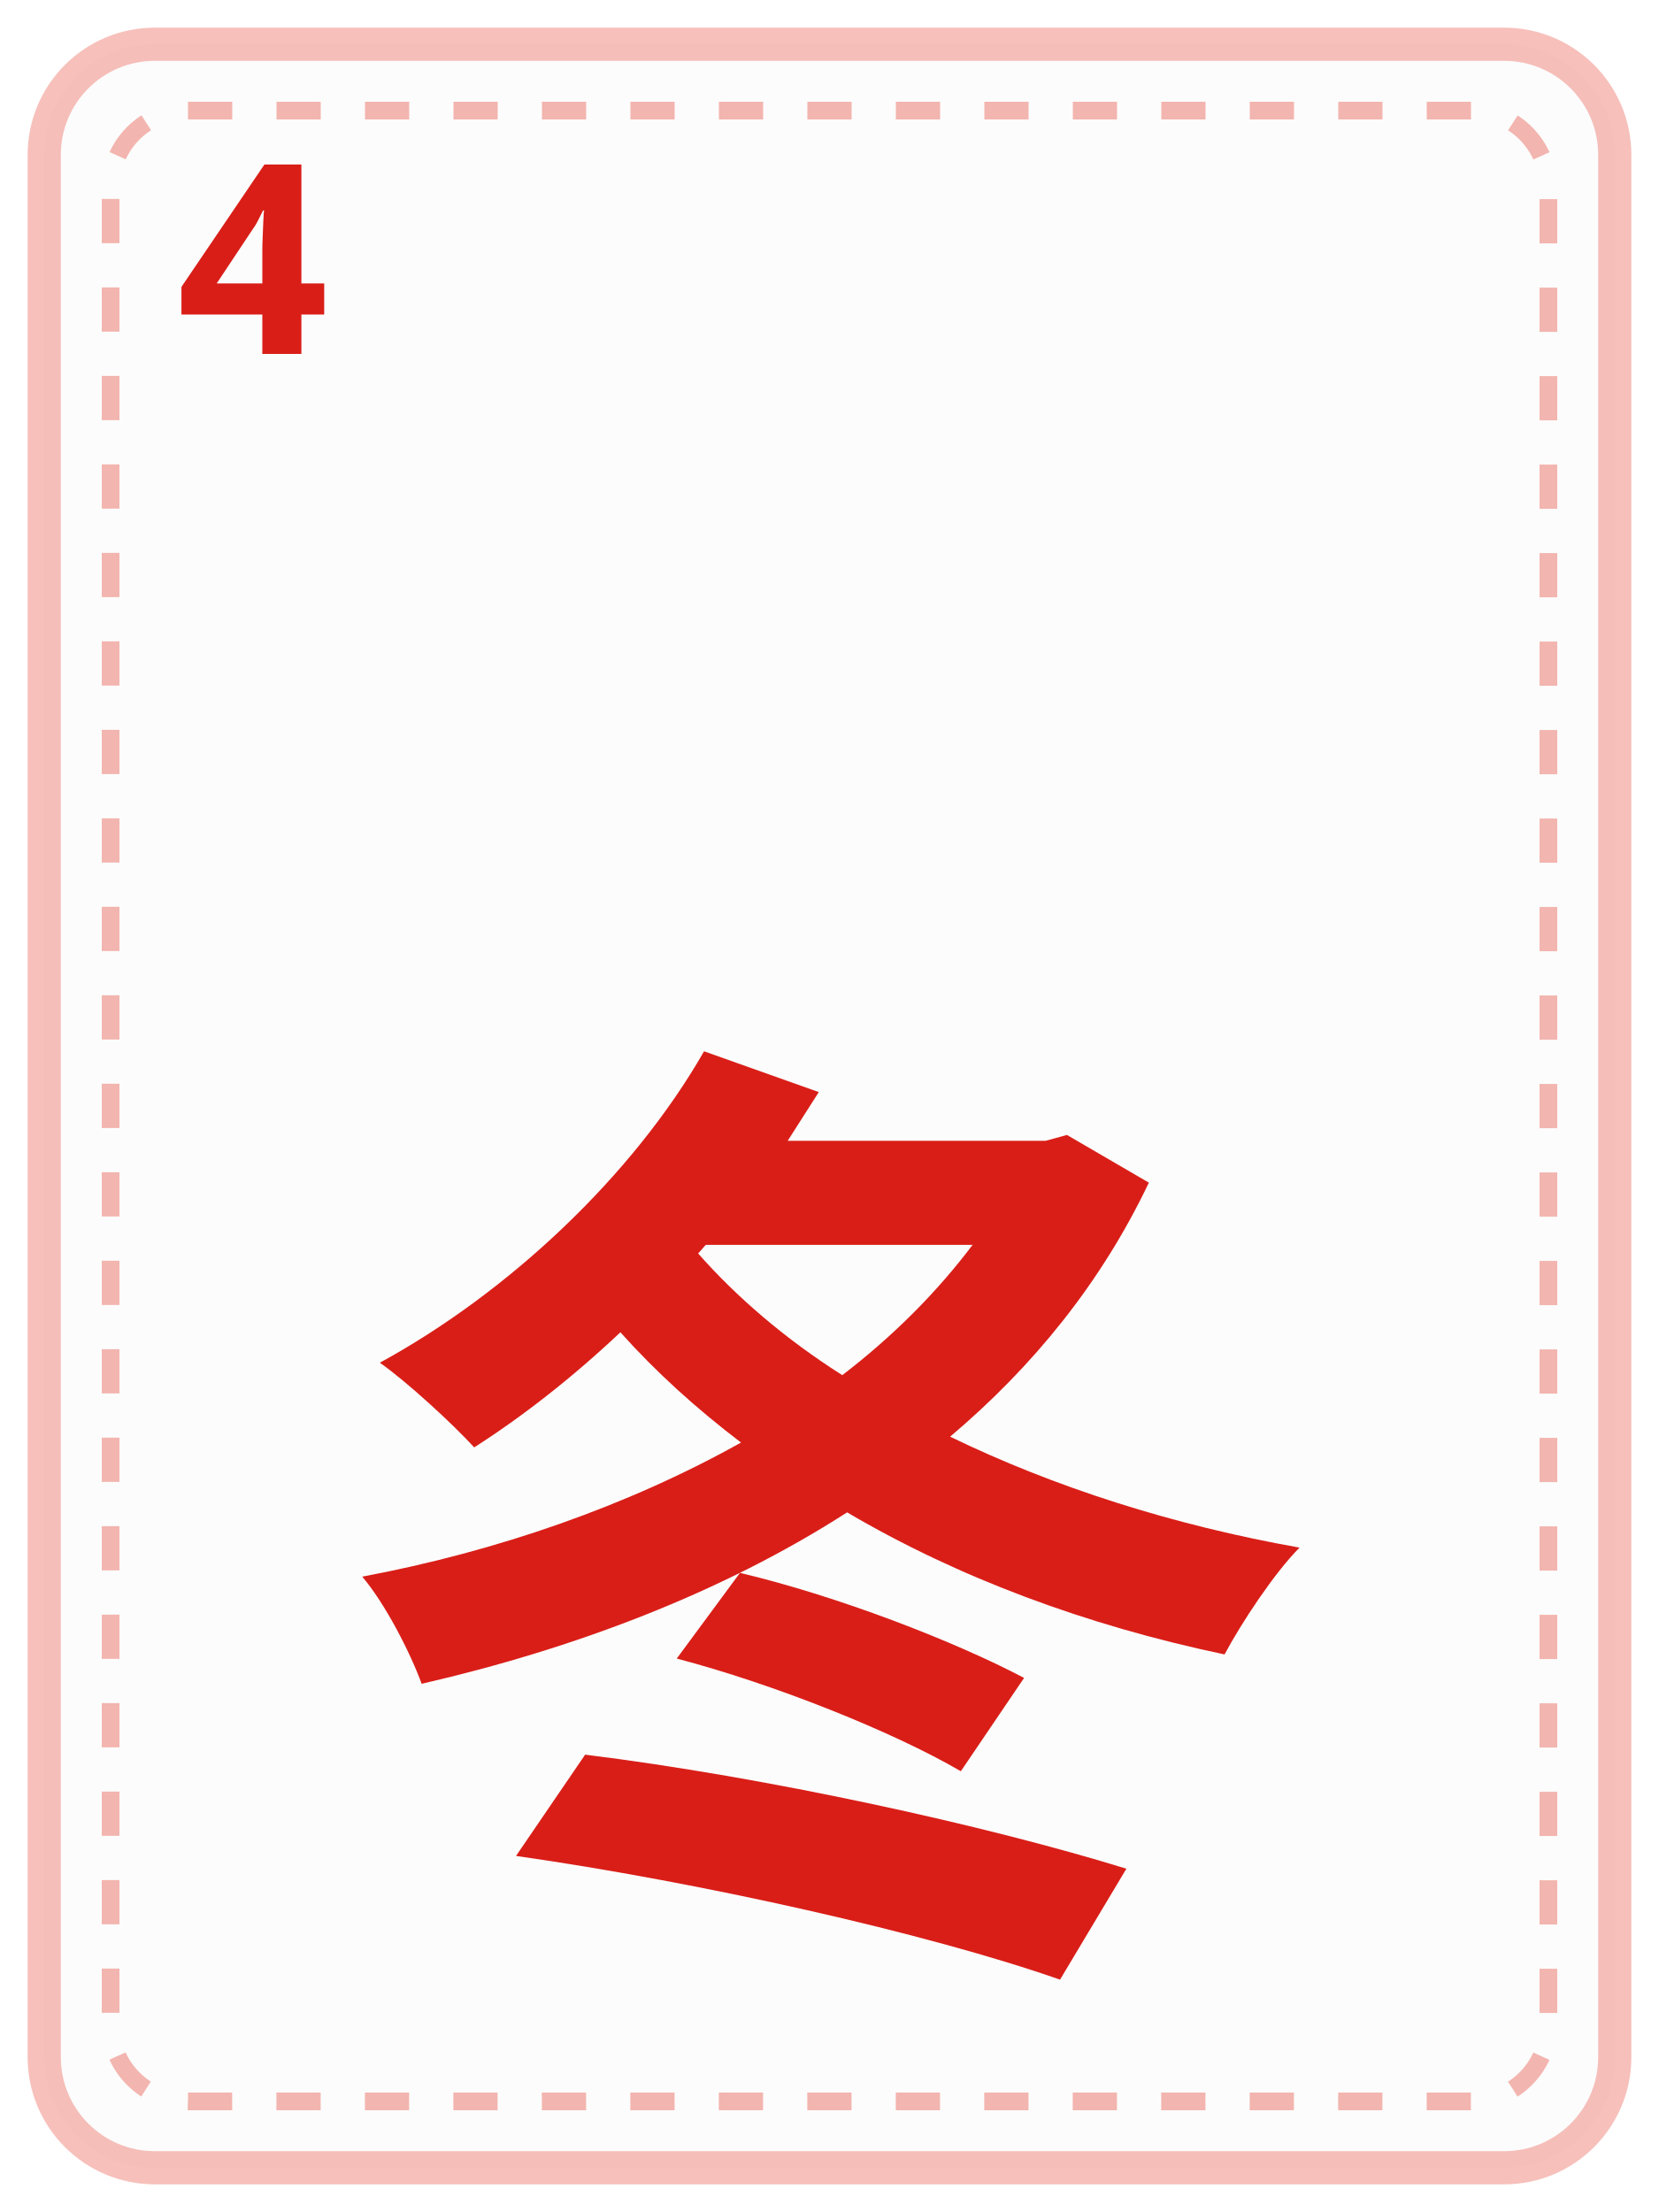
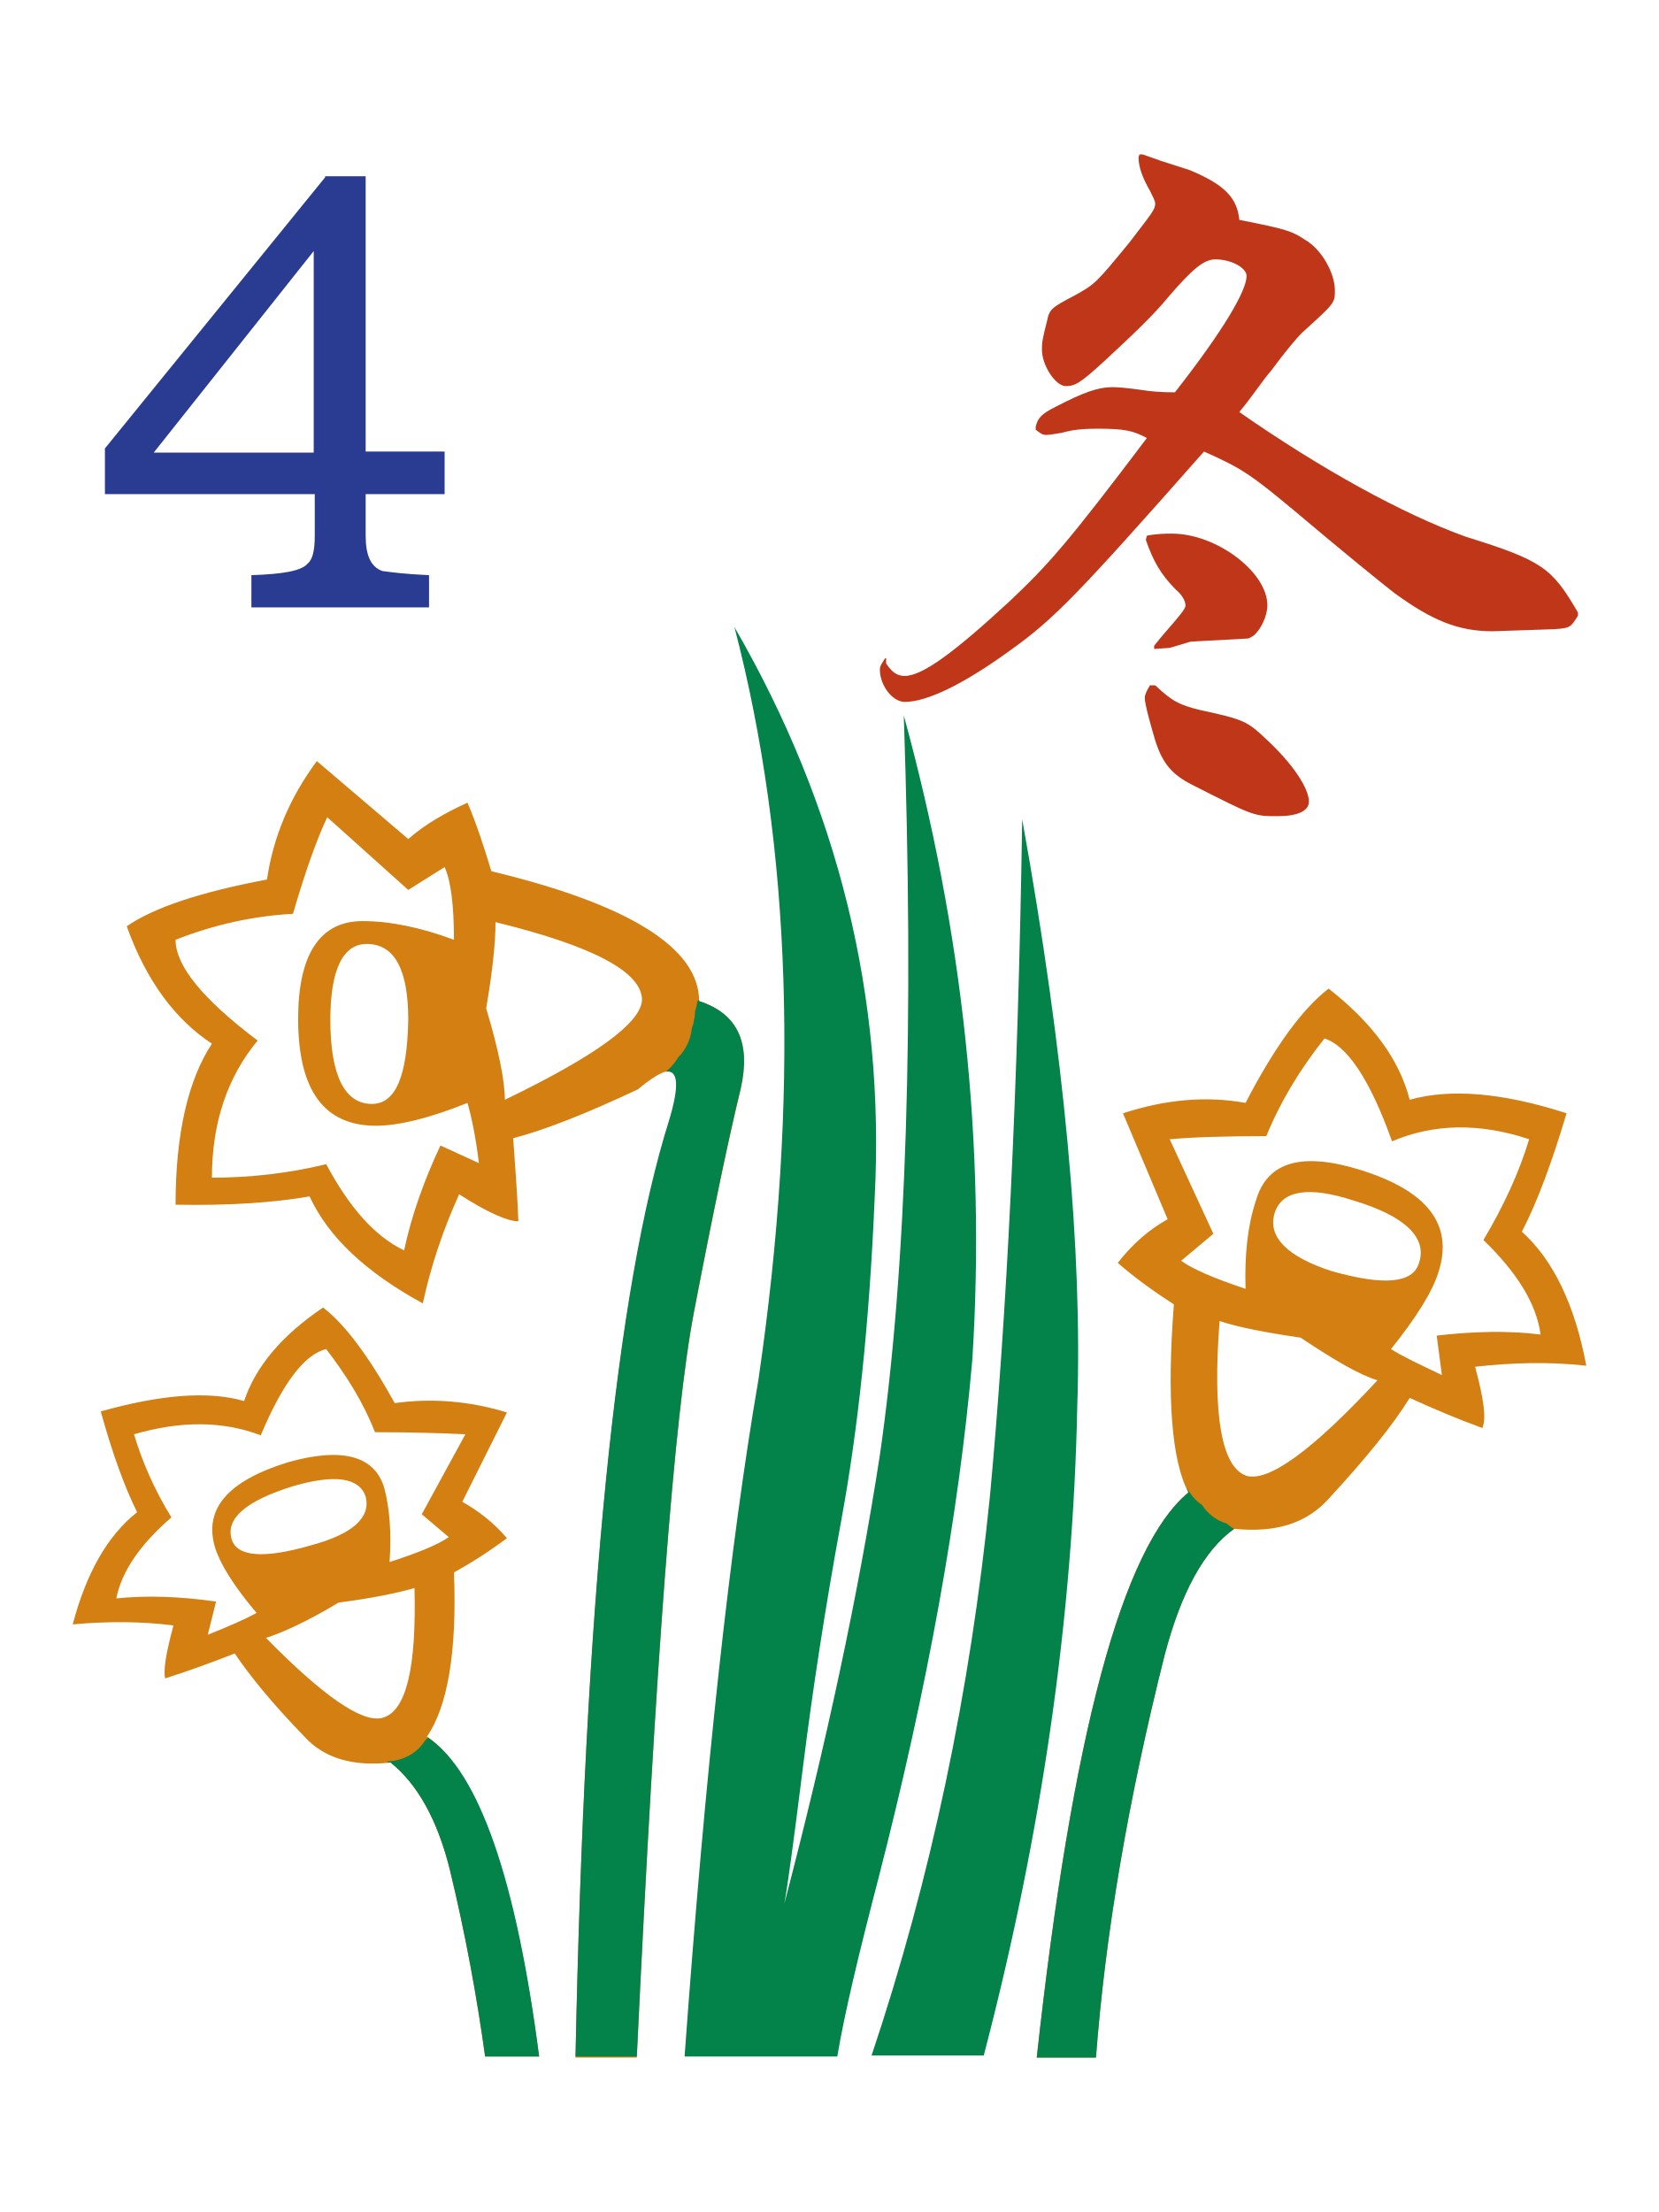
- <svg xmlns="http://www.w3.org/2000/svg" viewBox="0 0 75 100" width="75" height="100">
-   <rect x="2" y="2" width="71" height="96" rx="5" fill="#fcfcfc" stroke="#e74c3c" stroke-width="1.5" stroke-opacity="0.35" />
-   <rect x="5" y="5" width="65" height="90" rx="3.5" fill="none" stroke="#e74c3c" stroke-width="0.8" stroke-dasharray="2,2" stroke-opacity="0.4" />
-   <text x="8" y="16" font-family="'PingFang SC', 'Microsoft YaHei', 'SimSun', sans-serif" font-size="12" font-weight="bold" fill="#d91e18">4</text>
-   <text x="37.5" y="66" font-family="'STKaiti', 'KaiTi', 'SimSun', 'Microsoft YaHei', sans-serif" font-size="44" font-weight="900" text-anchor="middle" dominant-baseline="central" fill="#d91e18">冬</text>
+ <svg xmlns="http://www.w3.org/2000/svg" width="384" height="512" viewBox="-183.700 335.233 159.700 212.933">
+   <path d="M-80 470.6c.5-14.9-1.2-33.7-5.3-56.5-.4 26.2-1.5 47.9-3.1 65.1-1.9 18.9-5.7 36.9-11.4 53.9H-89c5.6-21.4 8.6-42.3 9-62.5z" fill="#038249" />
+   <path d="M-128.3 533.3h5.9c1.8-37.9 3.6-61.8 5.5-71.7 1.9-9.9 3.4-17 4.5-21.5 1-4.5-.3-7.3-4-8.5 0-5.1-6.7-9.3-20-12.5-.7-2.3-1.4-4.5-2.3-6.6-2.2 1-4.1 2.1-5.7 3.5l-8.8-7.5c-2.6 3.5-4.2 7.3-4.8 11.4-6.4 1.2-10.9 2.7-13.5 4.5 1.9 5.3 4.7 9 8.2 11.3-2.3 3.5-3.5 8.7-3.5 15.5 5.2.1 9.5-.2 12.9-.8 1.8 3.9 5.4 7.3 10.9 10.3.8-3.7 2-7.2 3.5-10.5 2.8 1.8 4.7 2.6 5.7 2.6-.1-2.6-.3-5.2-.5-8 3.1-.8 7.1-2.4 12-4.7 3.7-3.1 4.7-2.1 3.1 3-5.2 16.3-8.2 46.3-9.1 90.2zm-13-87.8c-1.6 3.4-2.8 6.8-3.5 10.1-2.9-1.4-5.3-4.2-7.5-8.3-3.7.9-7.4 1.3-11 1.3 0-5.3 1.5-9.7 4.4-13.2-5.3-4-7.9-7.2-7.9-9.7 3.8-1.5 7.6-2.3 11.3-2.5 1.2-4.1 2.3-7.2 3.3-9.3l7.8 7 3.5-2.2c.6 1.3.9 3.7.9 7-3.2-1.2-6.2-1.8-8.8-1.8-4.1 0-6.2 3.2-6.2 9.4 0 6.9 2.5 10.3 7.5 10.3 2.1 0 5.1-.7 8.8-2.2.4 1.4.8 3.3 1.1 5.8l-3.7-1.7zm-3.1-12.1c-.1 5.4-1.2 8.1-3.5 8.1-2.6 0-4-2.7-4-8.1 0-4.8 1.2-7.3 3.5-7.3 2.7 0 4 2.5 4 7.3zm9.3 7.7c0-1.8-.6-4.8-1.8-8.8.6-3.5.9-6.3.9-8.3 9.4 2.3 14.1 4.8 14.1 7.5-.1 2.2-4.5 5.4-13.2 9.6z" fill="#d37f11" />
+   <path d="M-167.8 496.8c2.2-.7 4.4-1.5 6.7-2.4 1.4 2.1 3.6 4.8 6.7 8 1.9 2.1 4.7 2.9 8.3 2.5 2.6 2.1 4.5 5.5 5.7 10.3 1.5 6.2 2.6 12.2 3.4 18h5.2c-2.3-17.2-5.9-27.5-10.8-30.8 2-2.9 2.9-8.2 2.6-15.8 1.8-1 3.5-2.1 5.1-3.3-1.3-1.5-2.7-2.6-4.3-3.5l4.3-8.6c-3.6-1.1-7.2-1.4-10.8-.9-2.5-4.5-4.8-7.6-6.9-9.2-4 2.7-6.5 5.7-7.6 9-3.5-1-8.1-.6-13.8 1 1.1 4 2.3 7.3 3.5 9.7-2.9 2.3-4.9 5.9-6.2 10.8 3.3-.3 6.5-.3 9.7.1-.7 2.6-1 4.3-.8 5.1zm20.9 3.8c-1.9.5-5.6-2-11.2-7.7 1.6-.5 4-1.6 7-3.4 3.1-.4 5.6-.9 7.3-1.4.2 7.7-.8 11.9-3.1 12.5zm-14.5-17.2c-.6-2 1.4-3.7 5.9-5.1 4.1-1.2 6.4-.8 7 1 .5 2-1.2 3.6-5.3 4.7-4.5 1.3-7.1 1.1-7.6-.6zm-11.1 5.7c.5-2.6 2.3-5.2 5.3-7.8-1.6-2.6-2.8-5.3-3.6-8 4.5-1.3 8.5-1.3 12.2.1 2.1-5 4.2-7.8 6.3-8.3 2 2.6 3.6 5.2 4.7 8 3.7 0 6.6.1 8.7.2l-4.2 7.7 2.6 2.2c-1 .7-2.9 1.5-5.7 2.4.2-2.8 0-5.2-.5-7.1-.9-3.1-4-4-9.3-2.5-5.8 1.8-8.1 4.5-7 8.2.5 1.6 1.8 3.7 4 6.3-1.1.6-2.7 1.3-4.7 2.1l.8-3.2c-3.6-.5-6.7-.6-9.6-.3z" fill="#d37f11" />
+   <path d="M-99.1 515.9c4.7-18.3 7.7-34.9 9-49.8 1.3-20.6-.9-41.2-6.6-62 1 29.4.3 53.2-2.3 71.2-2.1 13.6-5.2 27.9-9.2 43.2.3-1.6.9-6 1.8-13.2.9-7.2 2.1-15.1 3.7-23.8 1.6-8.7 2.7-19 3.2-31 1-19.3-3.5-37.6-13.5-54.9 5.5 21.1 6.3 45.3 2.3 72.5-2.7 15.7-5.1 37.5-7.1 65.1h14.7c.7-4.2 2.1-10 4-17.3z" fill="#038249" />
+   <path d="M-31 466.7c-1.1-5.9-3.2-10.2-6.2-12.9 1.5-2.9 2.9-6.7 4.3-11.4-6.2-2-11.2-2.4-15.1-1.3-1-3.9-3.6-7.4-7.8-10.7-2.5 1.9-5.2 5.6-8 11-3.9-.7-7.8-.3-11.8 1l4.3 10.2c-1.8 1-3.4 2.4-4.8 4.2 1.6 1.4 3.4 2.7 5.4 4-.7 9-.2 15.1 1.4 18.1-6.4 5.3-11.2 23.4-14.6 54.4h5.7c.9-11.9 3.1-24.8 6.6-38.7 1.6-6.1 3.8-10.1 6.7-12.2 4 .4 7-.5 9.2-3 3.5-3.8 6.1-7 7.7-9.6 2.4 1.1 4.8 2.1 7 2.9.4-1 .1-2.9-.7-5.9 3.6-.4 7.1-.5 10.7-.1zm-32.7 10.6c-2.4-.8-3.3-5.8-2.6-14.9 1.8.6 4.4 1.1 7.8 1.6 3.3 2.2 5.7 3.6 7.4 4.1-6.3 6.8-10.5 9.8-12.6 9.2zm8.2-19.7c-4.3-1.4-6.2-3.3-5.5-5.6.7-2.2 3.3-2.6 7.6-1.2 5 1.5 7.1 3.6 6.3 6-.6 2-3.4 2.2-8.4.8zm10.1 6.2.5 3.8c-2.1-1-3.8-1.8-4.9-2.5 2.4-3 4-5.5 4.6-7.5 1.4-4.5-1.1-7.7-7.4-9.7-5.7-1.8-9.1-.9-10.2 2.9-.8 2.4-1.1 5.2-1 8.5-3-1-5.1-1.9-6.2-2.7l3.1-2.6-4.2-9.1c2.2-.2 5.3-.3 9.3-.3 1.3-3.2 3.2-6.4 5.6-9.4 2.2.7 4.4 4 6.5 9.9 4-1.7 8.4-1.8 13.2-.2-1 3.3-2.5 6.5-4.4 9.7 3.2 3.1 5.1 6.1 5.5 9.1-3.1-.4-6.5-.3-10 .1z" fill="#d37f11" />
+   <path fill="#bf3718" d="M-98.4 399.1c.6.9 1.1 1.2 1.8 1.2 1.7 0 4.8-2.3 10.1-7.2 3.7-3.5 5.5-5.5 13.2-15.7-1.3-.7-2.1-.9-4.8-.9-1.3 0-2.4.1-3.4.4-.6.1-1.2.2-1.5.2-.4 0-.6-.2-1-.5v-.3c.2-.8.5-1.2 1.9-1.9 2.7-1.4 4.1-1.9 5.5-1.9.6 0 1.6.1 3 .3.6.1 1.6.2 3 .2 4.7-6 6.9-9.8 6.9-11.2 0-.8-1.5-1.6-3-1.6-1.1 0-2.2.9-4.6 3.7-1.3 1.6-3.4 3.6-6.1 6.1-2.3 2.1-2.8 2.4-3.7 2.4-1 0-2.3-2-2.3-3.5 0-.6 0-.9.5-2.8.2-1.1.5-1.3 2.6-2.4 2-1.1 2.1-1.2 5.3-5.1 2.3-3 2.5-3.2 2.5-3.8 0-.2-.2-.6-.5-1.2-.7-1.2-1.1-2.3-1.1-3.2 0 0 0-.1.1-.3h.3c.9.3 1.4.5 1.7.6l2.8.9c3.4 1.4 4.6 2.7 4.8 4.8 4.6.9 5.1 1.1 6.3 1.9 1.6.9 2.9 3.2 2.9 4.9 0 1.2 0 1.2-3.2 4.1-.5.5-1.6 1.8-3 3.7-.5.5-1.6 2.2-3 3.9 7.9 5.5 15.7 9.8 21.8 12 7.4 2.3 8.3 3 10.8 7.3v.3c-.7 1.1-.7 1.2-2.3 1.3l-5.9.2c-3.3 0-5.8-1-9.5-3.7-1.4-1.1-4.5-3.6-9.6-7.9-4.2-3.5-5.1-4.1-8.7-5.7-12.1 13.7-14.4 16.1-18.6 19.1-4.4 3.2-8 5-10.2 5-1.2 0-2.4-1.6-2.4-3.1 0-.4.2-.6.5-1.1h.1zm25.1-12.3c1-.2 1.9-.2 2.4-.2 4.3 0 9.2 3.7 9.2 6.9 0 1-.6 2.3-1.3 2.9-.3.2-.5.3-.6.3l-5.5.3-2 .6-1.5.1v-.3c.4-.5.8-1 .9-1.1 2-2.3 2.2-2.6 2.1-2.9 0-.3-.3-.9-.9-1.4-1.5-1.5-2.2-2.8-2.9-4.8l.1-.4zm.8 14.4c1.6 1.5 2.3 1.9 4.4 2.4 4.2.9 4.5 1.1 6.3 2.8 2.5 2.3 4.1 4.7 4.1 6 0 .9-1.1 1.4-3 1.4-2.3 0-2.3 0-8.2-3-2-1-2.9-2.1-3.6-4.3-.5-1.7-1-3.5-1-4.1 0-.3.2-.7.5-1.2h.5z" />
+   <path fill="#2a3b92" d="m-152.4 352.3-21.2 26.1v4.4h20.2v4c0 1.4-.2 2.3-.7 2.7-.6.7-2.4 1-5.4 1.1v3.1h17.1v-3.1c-2.3-.1-3.8-.3-4.5-.4-1.1-.4-1.6-1.5-1.6-3.4v-4h7.6v-4.1h-7.6v-26.5h-3.9zm-1.1 26.5h-15.4l15.4-19.4v19.4z" />
+   <path d="M-116.4 431.6v-.1h-.1c0 .1 0 .1-.1.2 0 .3-.1.6-.2.9 0 .3 0 .5-.1.8 0 .3-.1.5-.2.8-.1 1.1-.6 2.1-1.3 2.8-.3.5-.7 1-1.2 1.4 1.2-.2 1.3 1.4.3 4.7-5.1 16.2-8.1 46.2-9 90.1h5.9c1.8-37.9 3.6-61.8 5.5-71.7 1.9-9.9 3.4-17 4.5-21.5 1-4.4-.3-7.2-4-8.4zm-26.1 70.9-.3.3c-.7 1.1-1.9 1.9-3.6 2v.1h.3c2.6 2.1 4.5 5.5 5.7 10.3 1.5 6.2 2.6 12.2 3.4 18h5.2c-2.2-17.1-5.8-27.4-10.7-30.7zm74.5-22.4c-.6-.4-1.1-1-1.5-1.7.1.2.1.3.2.5-6.4 5.3-11.2 23.4-14.6 54.4h5.7c.9-11.9 3.1-24.8 6.6-38.7 1.6-6.1 3.8-10.1 6.7-12.2-.2-.1-.5-.3-.7-.5-1-.3-1.8-.9-2.4-1.8z" fill="#038249" />
</svg>
